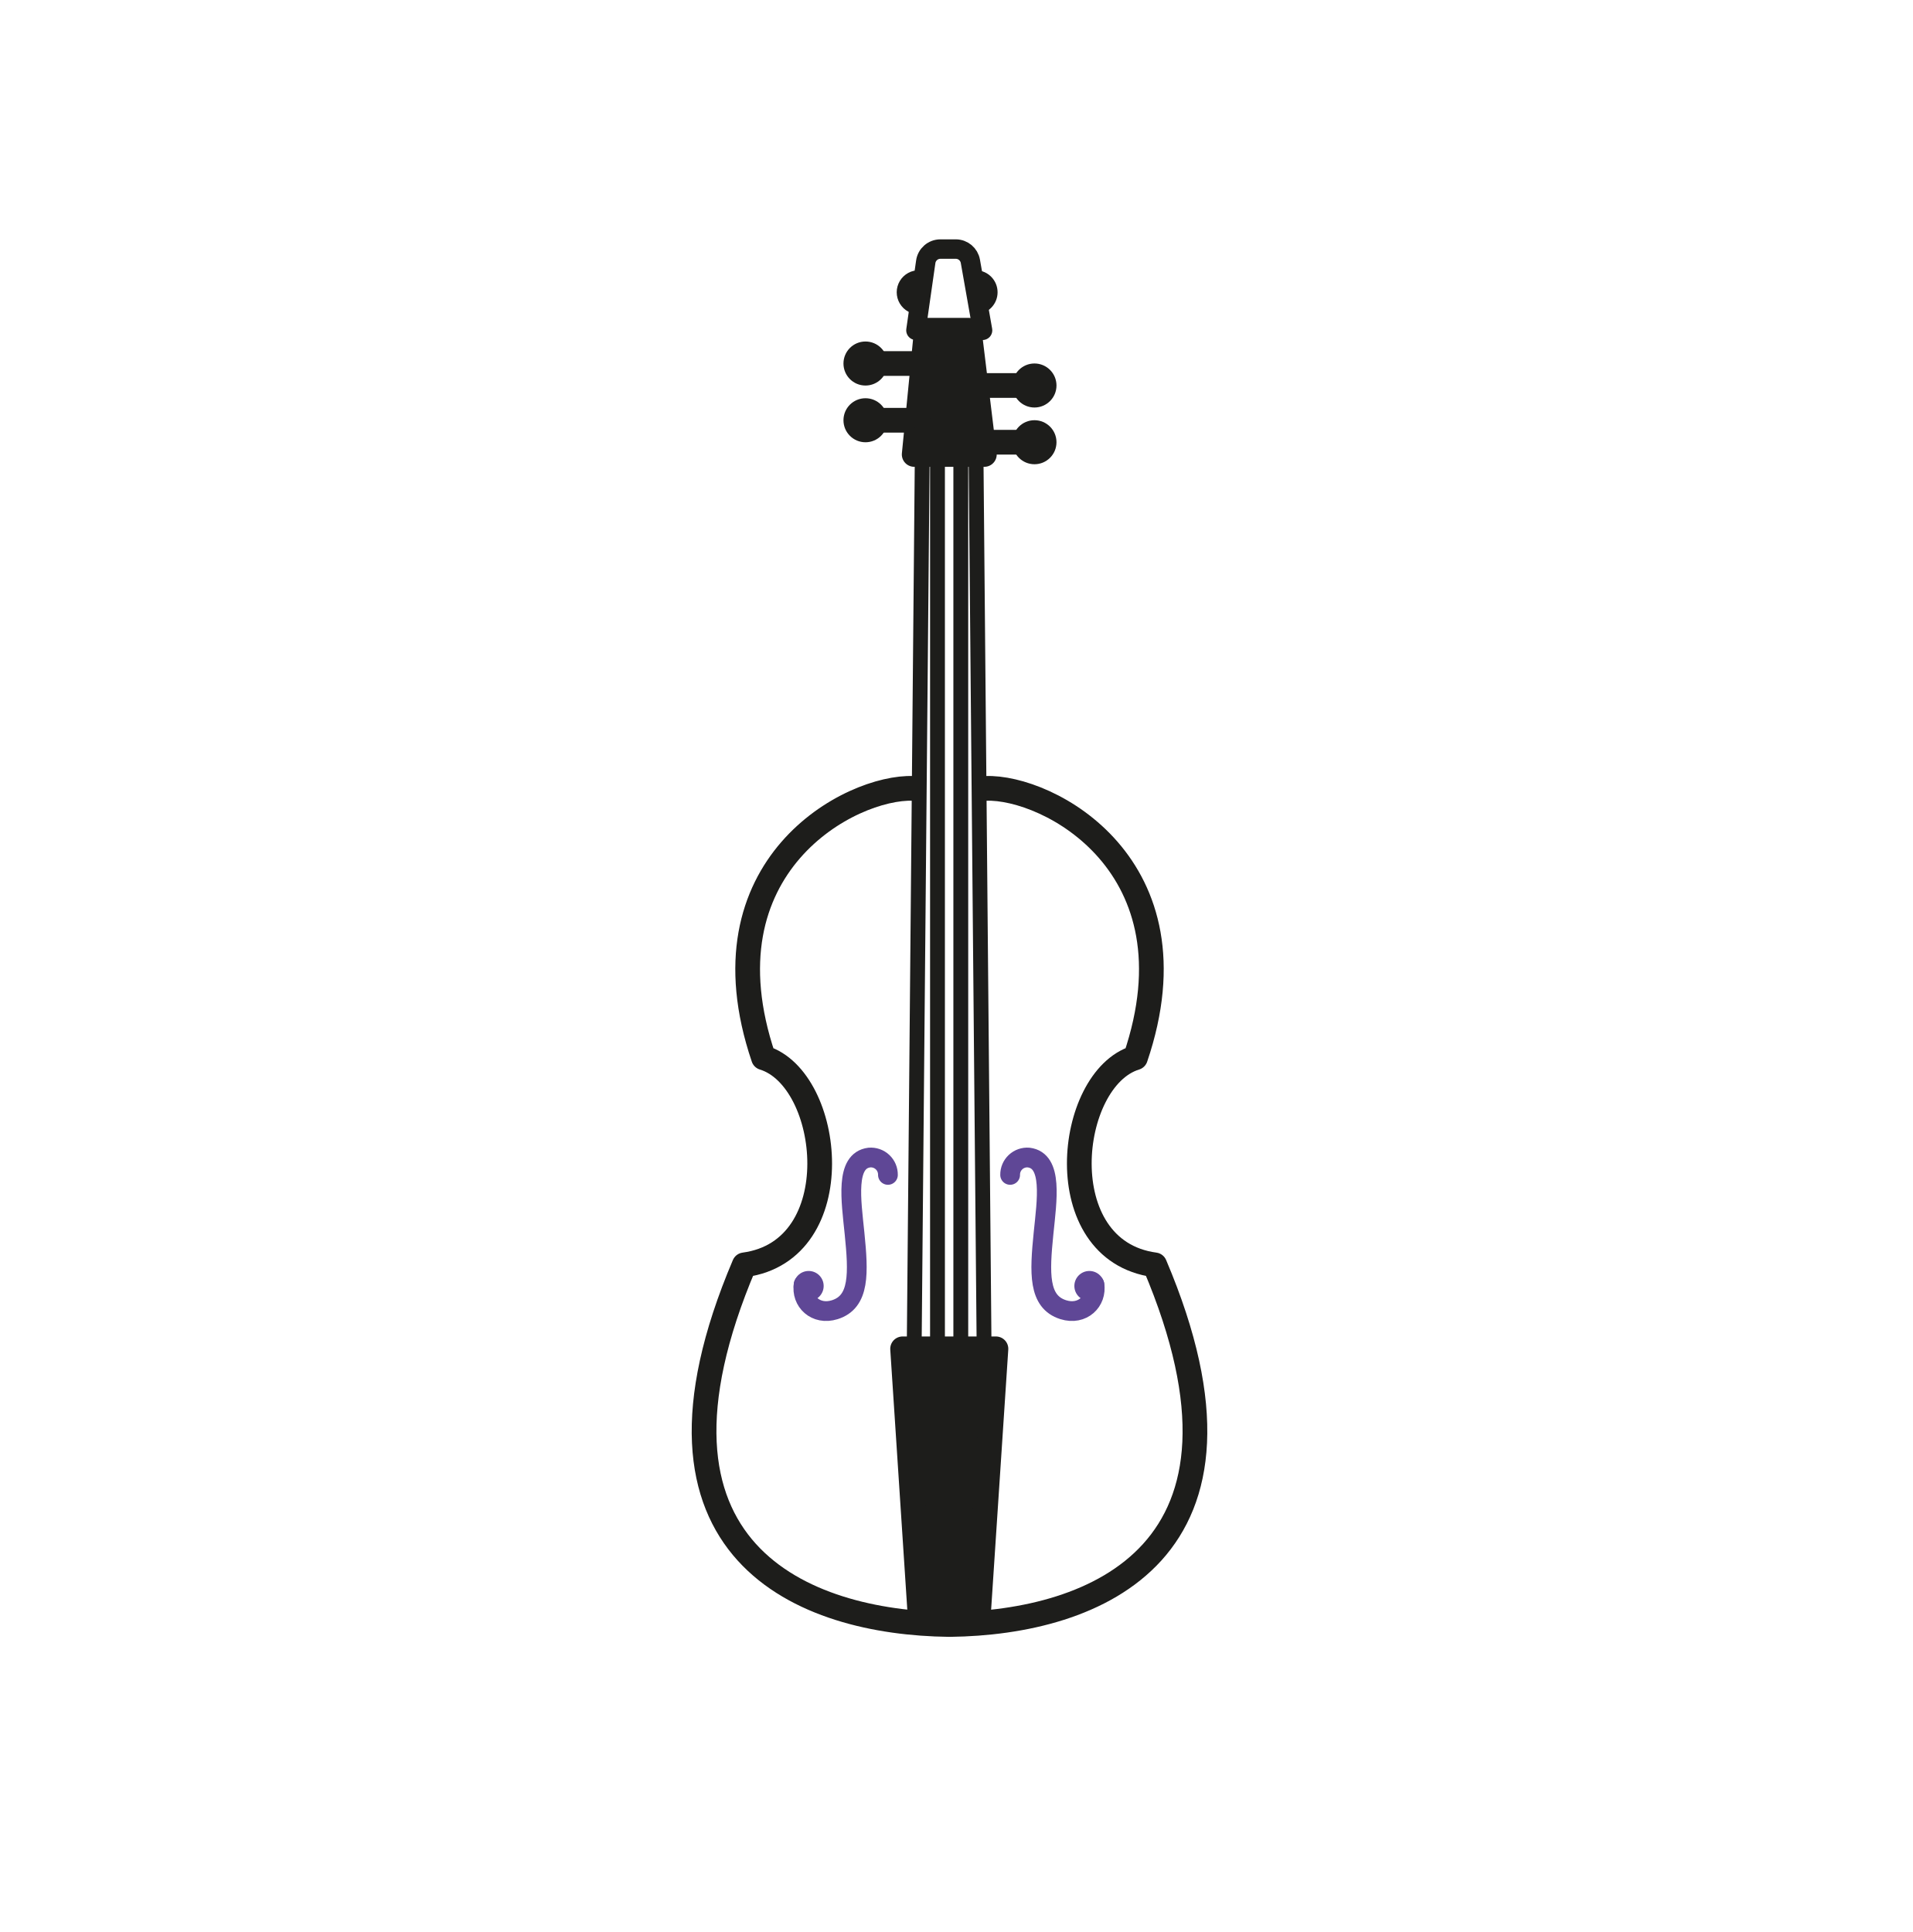
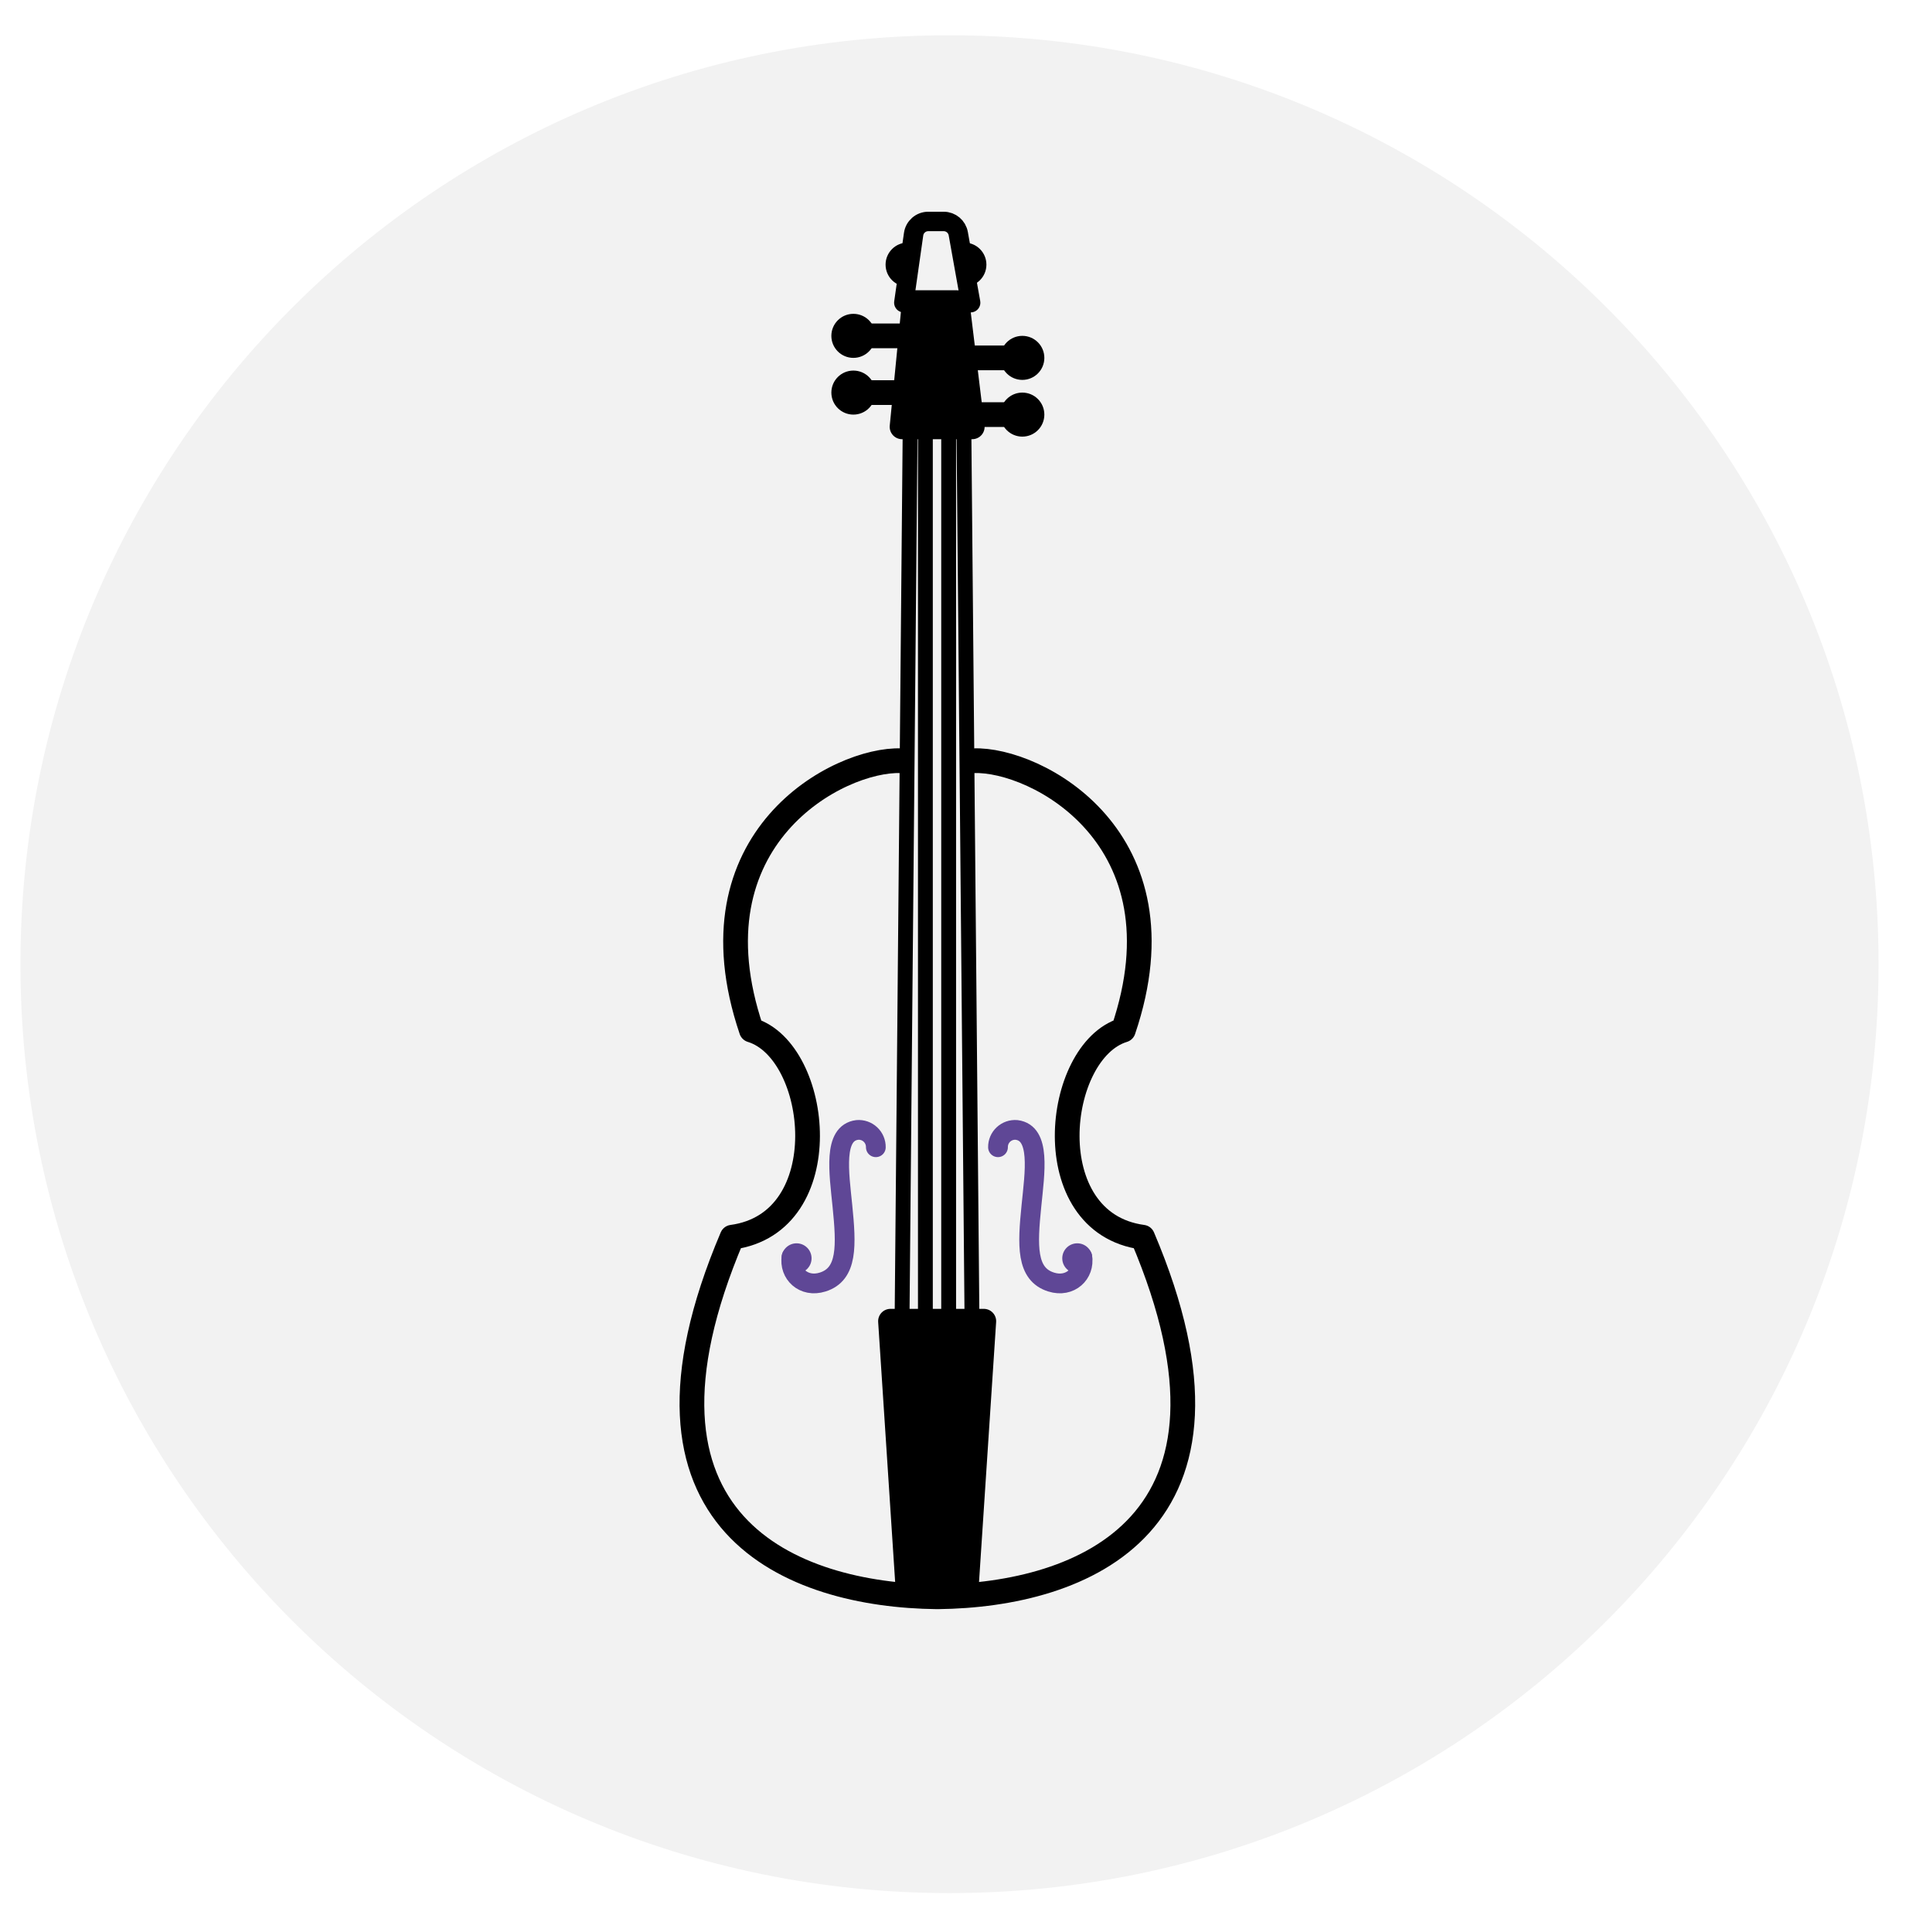
<svg xmlns="http://www.w3.org/2000/svg" viewBox="0 0 447.32 451.91">
  <defs>
-     <style>.cls-1,.cls-6{fill:#1d1d1b;}.cls-2{fill:#5f4796;}.cls-3,.cls-4,.cls-5,.cls-7,.cls-8{fill:none;}.cls-3,.cls-5,.cls-6,.cls-7,.cls-8{stroke:#1d1d1b;}.cls-3{stroke-miterlimit:10;}.cls-3,.cls-5,.cls-6{stroke-width:5.78px;}.cls-4{stroke:#5f4796;stroke-width:4.62px;}.cls-4,.cls-5,.cls-6,.cls-7,.cls-8{stroke-linecap:round;stroke-linejoin:round;}.cls-7{stroke-width:4.55px;}.cls-8{stroke-width:3.47px;}</style>
+     <style>.cls-1{fill:#f2f2f2;}.cls-2{fill:#5f4796;}.cls-3,.cls-4,.cls-5,.cls-7,.cls-8{fill:none;}.cls-3,.cls-5,.cls-6,.cls-7,.cls-8{stroke:#000;}.cls-3{stroke-miterlimit:10;}.cls-3,.cls-5,.cls-6{stroke-width:5.78px;}.cls-4{stroke:#5f4796;stroke-width:4.62px;}.cls-4,.cls-5,.cls-6,.cls-7,.cls-8{stroke-linecap:round;stroke-linejoin:round;}.cls-7{stroke-width:4.55px;}.cls-8{stroke-width:3.47px;}</style>
  </defs>
  <g id="ÖSSZES">
-     <circle class="cls-1" cx="202.41" cy="85.03" r="5.15" />
-     <circle class="cls-2" cx="189.12" cy="300.8" r="3.51" />
-     <path class="cls-1" d="M215.09,73.51a5.15,5.15,0,1,1,0-10.29" />
-     <path class="cls-1" d="M228.38,73.51a5.15,5.15,0,0,0,0-10.29" />
-     <circle class="cls-1" cx="202.41" cy="98.3" r="5.15" />
-     <circle class="cls-1" cx="241.93" cy="90.17" r="5.15" />
-     <circle class="cls-1" cx="241.93" cy="103.44" r="5.15" />
-     <line class="cls-3" x1="202.41" y1="85.03" x2="218.24" y2="85.03" />
-     <line class="cls-3" x1="202.41" y1="98.3" x2="218.24" y2="98.3" />
-     <line class="cls-3" x1="226.09" y1="90.17" x2="241.93" y2="90.17" />
-     <line class="cls-3" x1="226.09" y1="103.44" x2="241.93" y2="103.44" />
-     <path class="cls-4" d="M207.66,274.82a4,4,0,0,0-4.34-4.06c-5.7.71-4.26,9.93-3.47,17.74.93,9.27,1.26,16-4.62,17.85-4.48,1.41-7.91-2-7.28-5.9" />
-     <circle class="cls-2" cx="254.77" cy="300.8" r="3.51" />
-     <path class="cls-4" d="M236.24,274.82a4,4,0,0,1,4.33-4.06c5.71.71,4.27,9.93,3.48,17.74-.93,9.27-1.26,16,4.62,17.85,4.48,1.41,7.91-2,7.28-5.9" />
-     <path class="cls-5" d="M230.55,184.41c14.47-.55,50.28,18,35,63-16.13,4.94-20.4,45.1,4.51,48.45,28.66,67.44-14.25,83.72-47.84,84.12h-.32c-33.59-.4-76.5-16.68-47.84-84.12,24.91-3.35,20.63-43.51,4.5-48.45-15.25-45,20.56-63.55,35-63" />
-     <polygon class="cls-6" points="232.92 315.5 211.09 315.5 215.21 378.43 228.77 378.43 232.92 315.5" />
-     <polygon class="cls-6" points="230.21 106.3 213.8 106.3 216.65 77.25 226.67 77.25 230.21 106.3" />
-     <path class="cls-7" d="M229.79,77.26H214.21l2.29-16a3.46,3.46,0,0,1,3.43-3h3.6a3.46,3.46,0,0,1,3.41,2.86Z" />
-     <polyline class="cls-8" points="215.88 85.03 213.8 315.5 219.25 315.5 219.25 85.03" />
-     <polyline class="cls-8" points="228.07 85.03 230.15 315.5 224.7 315.5 224.7 85.03" />
+     <circle class="cls-1" cx="222.06" cy="225.53" r="217.28" />
+     <circle cx="199.58" cy="78.56" r="5.15" />
+     <circle class="cls-2" cx="186.29" cy="294.33" r="3.51" />
+     <path d="M212.26,67.05a5.15,5.15,0,1,1,0-10.3" />
+     <path d="M225.54,67.05a5.15,5.15,0,1,0,0-10.3" />
+     <circle cx="199.58" cy="91.83" r="5.15" />
+     <circle cx="239.09" cy="83.71" r="5.15" />
+     <circle cx="239.09" cy="96.98" r="5.15" />
+     <line class="cls-3" x1="199.58" y1="78.56" x2="215.41" y2="78.56" />
+     <line class="cls-3" x1="199.58" y1="91.83" x2="215.41" y2="91.83" />
+     <line class="cls-3" x1="223.26" y1="83.71" x2="239.09" y2="83.71" />
+     <line class="cls-3" x1="223.26" y1="96.98" x2="239.09" y2="96.98" />
+     <path class="cls-4" d="M204.83,268.35a4,4,0,0,0-4.34-4.05c-5.71.71-4.26,9.93-3.48,17.74.93,9.27,1.27,16-4.62,17.84-4.47,1.41-7.91-2-7.27-5.9" />
+     <circle class="cls-2" cx="251.94" cy="294.33" r="3.51" />
+     <path class="cls-4" d="M233.4,268.35a4,4,0,0,1,4.34-4.05c5.71.71,4.26,9.93,3.48,17.74-.94,9.27-1.27,16,4.62,17.84,4.47,1.41,7.91-2,7.27-5.9" />
+     <path class="cls-5" d="M227.72,177.94c14.47-.54,50.28,18,35,63-16.13,4.93-20.41,45.09,4.5,48.45,28.66,67.44-14.25,83.72-47.84,84.11h-.32c-33.59-.39-76.5-16.67-47.84-84.11,24.91-3.36,20.64-43.52,4.51-48.45-15.25-45,20.56-63.55,35-63" />
+     <polygon class="cls-6" points="230.08 309.04 208.26 309.04 212.37 371.97 225.94 371.97 230.08 309.04" />
+     <polygon class="cls-6" points="227.38 99.84 210.96 99.84 213.81 70.79 223.84 70.79 227.38 99.84" />
+     <path class="cls-7" d="M227,70.8H211.38l2.28-16a3.46,3.46,0,0,1,3.43-3h3.61a3.46,3.46,0,0,1,3.41,2.86Z" />
+     <polyline class="cls-8" points="213.05 78.56 210.96 309.04 216.42 309.04 216.42 78.56" />
+     <polyline class="cls-8" points="225.23 78.56 227.32 309.04 221.86 309.04 221.86 78.56" />
  </g>
</svg>
